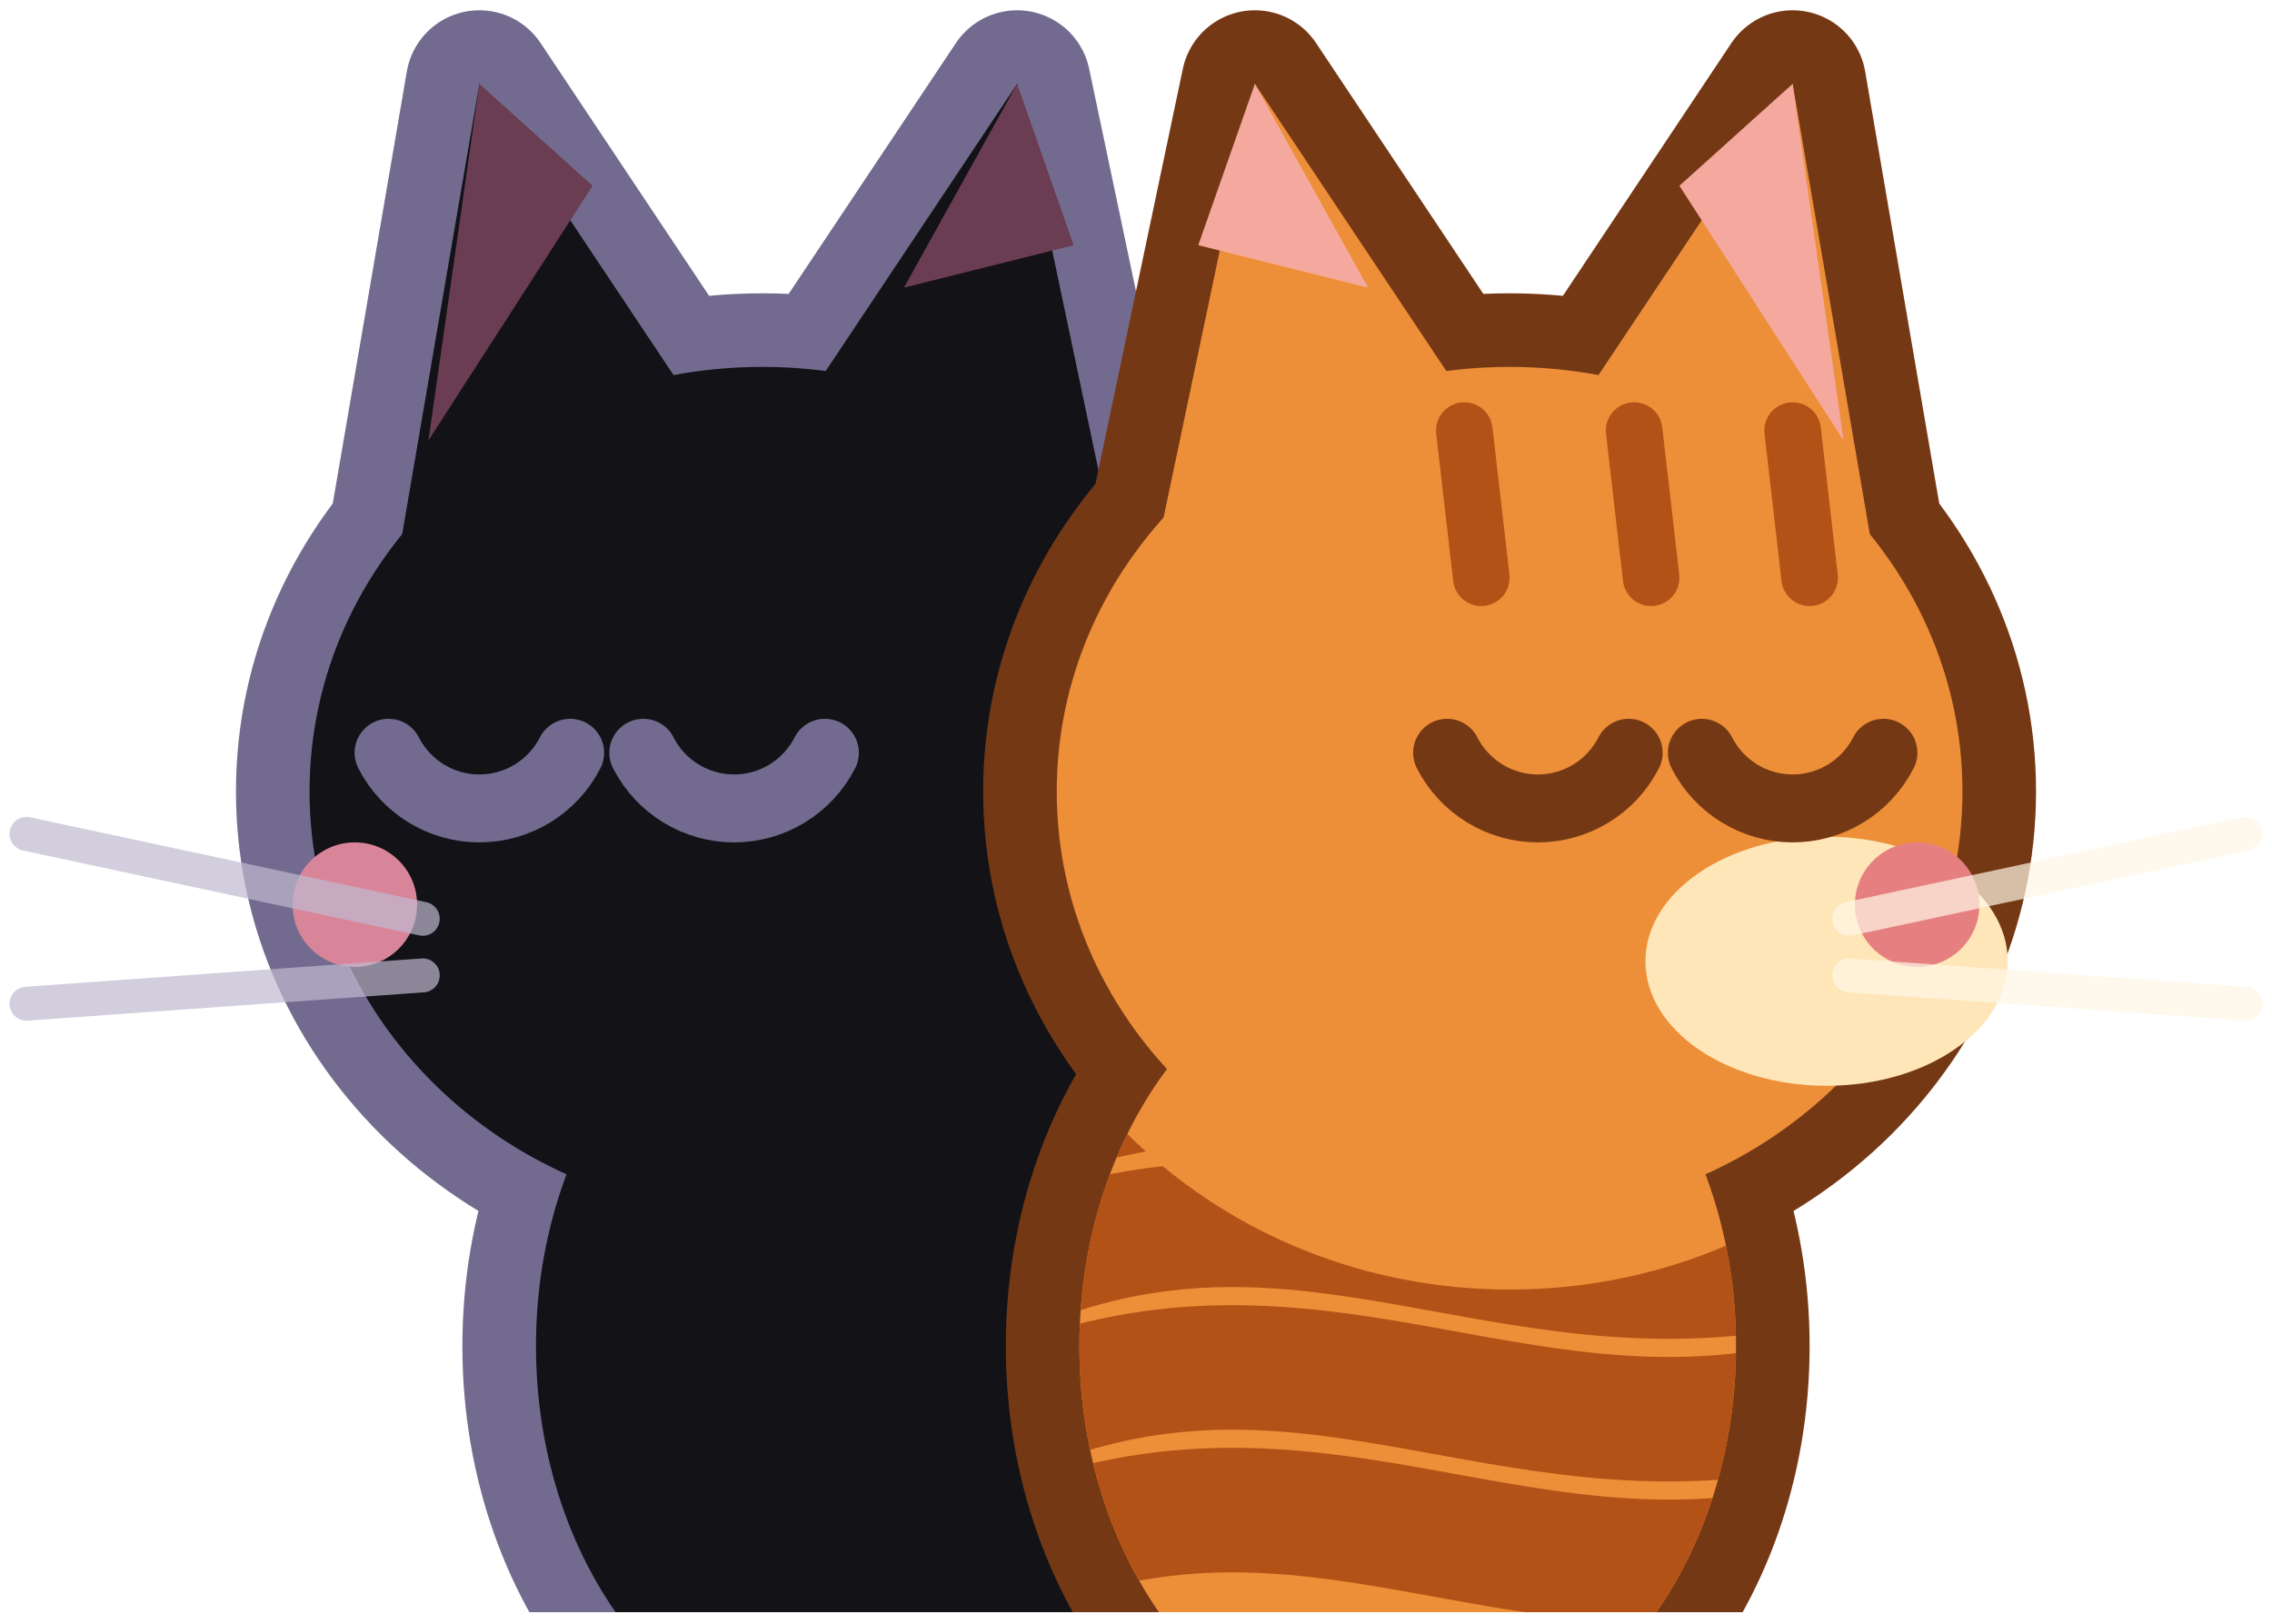
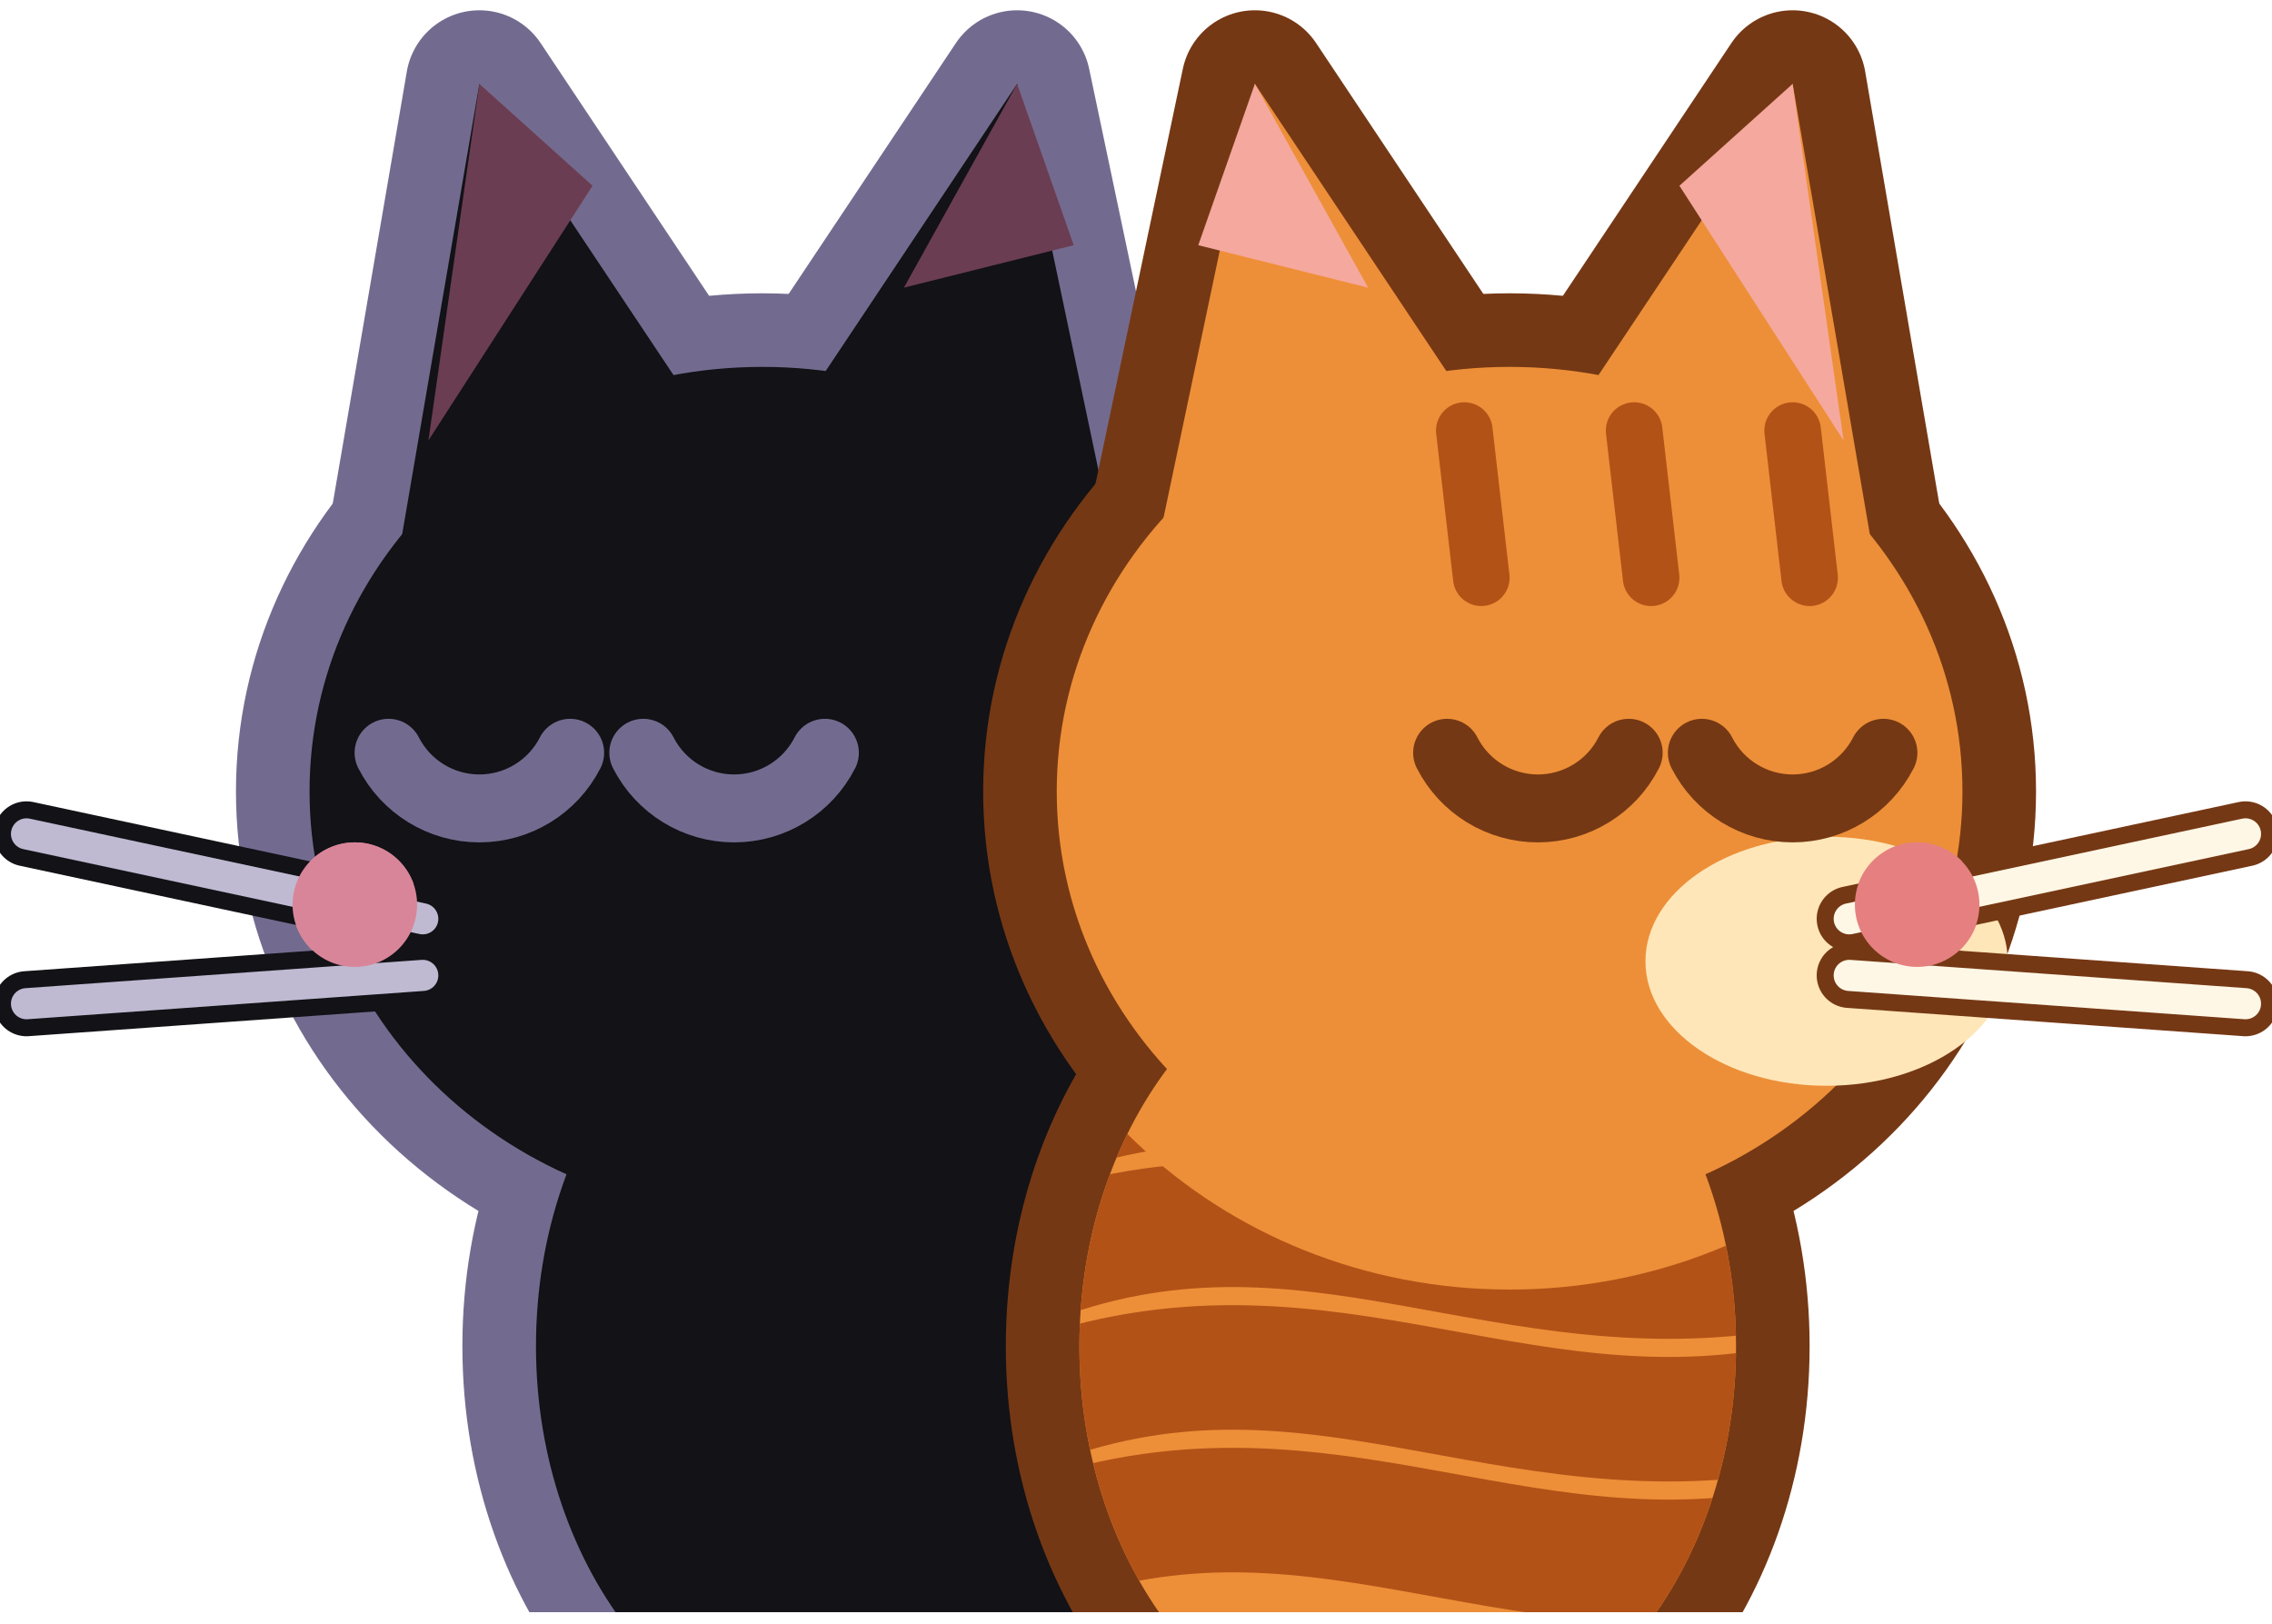
<svg xmlns="http://www.w3.org/2000/svg" width="984" height="703" viewBox="20 212 984 703">
  <defs>
    <clipPath id="clip-0">
      <path clip-rule="nonzero" d="M 220 586 L 569 586 L 569 910.258 L 220 910.258 Z M 220 586 " />
    </clipPath>
    <clipPath id="clip-1">
      <path clip-rule="nonzero" d="M 252 618 L 537 618 L 537 910.258 L 252 910.258 Z M 252 618 " />
    </clipPath>
    <clipPath id="clip-2">
      <path clip-rule="nonzero" d="M 455 586 L 804 586 L 804 910.258 L 455 910.258 Z M 455 586 " />
    </clipPath>
    <clipPath id="clip-3">
      <path clip-rule="nonzero" d="M 487 618 L 772 618 L 772 910.258 L 487 910.258 Z M 487 618 " />
    </clipPath>
    <clipPath id="clip-4">
      <path clip-rule="nonzero" d="M 487 653 L 772 653 L 772 731 L 487 731 Z M 487 653 " />
    </clipPath>
    <clipPath id="clip-5">
      <path clip-rule="evenodd" d="M -23842.324 -23961.355 L 25189.934 -23961.355 L 25189.934 25070.902 L -23842.324 25070.902 Z M -23842.324 -23961.355 L 901.805 554.773 C 901.805 673.926 799.727 770.516 673.805 770.516 C 547.887 770.516 445.805 673.926 445.805 554.773 C 445.805 435.625 547.887 339.031 673.805 339.031 C 799.727 339.031 901.805 435.625 901.805 554.773 " />
    </clipPath>
    <clipPath id="clip-6">
      <path clip-rule="nonzero" d="M 771.871 795.031 C 771.871 892.52 708.207 971.547 629.676 971.547 C 551.145 971.547 487.484 892.52 487.484 795.031 C 487.484 697.547 551.145 618.516 629.676 618.516 C 708.207 618.516 771.871 697.547 771.871 795.031 " />
    </clipPath>
    <clipPath id="clip-7">
      <path clip-rule="nonzero" d="M 487 715 L 772 715 L 772 792 L 487 792 Z M 487 715 " />
    </clipPath>
    <clipPath id="clip-8">
      <path clip-rule="evenodd" d="M -23842.324 -23961.355 L 25189.934 -23961.355 L 25189.934 25070.902 L -23842.324 25070.902 Z M -23842.324 -23961.355 L 901.805 554.773 C 901.805 673.926 799.727 770.516 673.805 770.516 C 547.887 770.516 445.805 673.926 445.805 554.773 C 445.805 435.625 547.887 339.031 673.805 339.031 C 799.727 339.031 901.805 435.625 901.805 554.773 " />
    </clipPath>
    <clipPath id="clip-9">
      <path clip-rule="nonzero" d="M 771.871 795.031 C 771.871 892.52 708.207 971.547 629.676 971.547 C 551.145 971.547 487.484 892.52 487.484 795.031 C 487.484 697.547 551.145 618.516 629.676 618.516 C 708.207 618.516 771.871 697.547 771.871 795.031 " />
    </clipPath>
    <clipPath id="clip-10">
      <path clip-rule="nonzero" d="M 487 777 L 772 777 L 772 854 L 487 854 Z M 487 777 " />
    </clipPath>
    <clipPath id="clip-11">
      <path clip-rule="evenodd" d="M -23842.324 -23961.355 L 25189.934 -23961.355 L 25189.934 25070.902 L -23842.324 25070.902 Z M -23842.324 -23961.355 L 901.805 554.773 C 901.805 673.926 799.727 770.516 673.805 770.516 C 547.887 770.516 445.805 673.926 445.805 554.773 C 445.805 435.625 547.887 339.031 673.805 339.031 C 799.727 339.031 901.805 435.625 901.805 554.773 " />
    </clipPath>
    <clipPath id="clip-12">
      <path clip-rule="nonzero" d="M 771.871 795.031 C 771.871 892.52 708.207 971.547 629.676 971.547 C 551.145 971.547 487.484 892.52 487.484 795.031 C 487.484 697.547 551.145 618.516 629.676 618.516 C 708.207 618.516 771.871 697.547 771.871 795.031 " />
    </clipPath>
    <clipPath id="clip-13">
      <path clip-rule="nonzero" d="M 487 839 L 772 839 L 772 910.258 L 487 910.258 Z M 487 839 " />
    </clipPath>
    <clipPath id="clip-14">
      <path clip-rule="evenodd" d="M -23842.324 -23961.355 L 25189.934 -23961.355 L 25189.934 25070.902 L -23842.324 25070.902 Z M -23842.324 -23961.355 L 901.805 554.773 C 901.805 673.926 799.727 770.516 673.805 770.516 C 547.887 770.516 445.805 673.926 445.805 554.773 C 445.805 435.625 547.887 339.031 673.805 339.031 C 799.727 339.031 901.805 435.625 901.805 554.773 " />
    </clipPath>
    <clipPath id="clip-15">
      <path clip-rule="nonzero" d="M 771.871 795.031 C 771.871 892.52 708.207 971.547 629.676 971.547 C 551.145 971.547 487.484 892.52 487.484 795.031 C 487.484 697.547 551.145 618.516 629.676 618.516 C 708.207 618.516 771.871 697.547 771.871 795.031 " />
    </clipPath>
  </defs>
  <path fill-rule="nonzero" fill="rgb(45%, 42%, 56%)" fill-opacity="1" stroke-width="2.6" stroke-linecap="round" stroke-linejoin="round" stroke="rgb(45%, 42%, 56%)" stroke-opacity="1" stroke-miterlimit="10" d="M -6.5 -3 L -4.5 -12.5 L -0.5 -6.5 Z M -6.5 -3 " transform="matrix(-24.51613, 0, 0, 24.51613, 350.1935, 554.7742)" />
  <path fill-rule="nonzero" fill="rgb(45%, 42%, 56%)" fill-opacity="1" stroke-width="2.6" stroke-linecap="round" stroke-linejoin="round" stroke="rgb(45%, 42%, 56%)" stroke-opacity="1" stroke-miterlimit="10" d="M 1 -6.5 L 5 -12.5 L 6.8 -2 Z M 1 -6.5 " transform="matrix(-24.51613, 0, 0, 24.51613, 350.1935, 554.7742)" />
  <g clip-path="url(#clip-0)">
    <path fill-rule="nonzero" fill="rgb(45%, 42%, 56%)" fill-opacity="1" d="M 220.258 795.031 C 220.258 910.121 298.188 1003.418 394.324 1003.418 C 490.457 1003.418 568.387 910.121 568.387 795.031 C 568.387 679.941 490.457 586.645 394.324 586.645 C 298.188 586.645 220.258 679.941 220.258 795.031 " />
  </g>
  <path fill-rule="nonzero" fill="rgb(45%, 42%, 56%)" fill-opacity="1" d="M 122.195 554.773 C 122.195 673.926 224.273 770.516 350.195 770.516 C 476.113 770.516 578.195 673.926 578.195 554.773 C 578.195 435.625 476.113 339.031 350.195 339.031 C 224.273 339.031 122.195 435.625 122.195 554.773 " />
  <path fill-rule="nonzero" fill="rgb(7%, 7%, 9%)" fill-opacity="1" d="M 509.547 481.227 L 460.516 248.324 L 362.453 395.418 Z M 509.547 481.227 " />
  <path fill-rule="nonzero" fill="rgb(7%, 7%, 9%)" fill-opacity="1" d="M 325.676 395.418 L 227.613 248.324 L 183.484 505.742 Z M 325.676 395.418 " />
  <g clip-path="url(#clip-1)">
    <path fill-rule="nonzero" fill="rgb(7%, 7%, 9%)" fill-opacity="1" d="M 252.129 795.031 C 252.129 892.52 315.793 971.547 394.324 971.547 C 472.855 971.547 536.516 892.52 536.516 795.031 C 536.516 697.547 472.855 618.516 394.324 618.516 C 315.793 618.516 252.129 697.547 252.129 795.031 " />
  </g>
  <path fill-rule="nonzero" fill="rgb(7%, 7%, 9%)" fill-opacity="1" d="M 154.066 554.773 C 154.066 656.324 241.875 738.645 350.195 738.645 C 458.512 738.645 546.324 656.324 546.324 554.773 C 546.324 453.227 458.512 370.902 350.195 370.902 C 241.875 370.902 154.066 453.227 154.066 554.773 " />
  <path fill-rule="nonzero" fill="rgb(42%, 24%, 32%)" fill-opacity="1" d="M 485.031 318.195 L 460.516 248.324 L 411.484 336.582 Z M 485.031 318.195 " />
  <path fill-rule="nonzero" fill="rgb(42%, 24%, 32%)" fill-opacity="1" d="M 276.645 292.453 L 227.613 248.324 L 205.547 402.773 Z M 276.645 292.453 " />
  <path fill="none" stroke-width="1.2" stroke-linecap="round" stroke-linejoin="round" stroke="rgb(45%, 42%, 56%)" stroke-opacity="1" stroke-miterlimit="10" d="M 2.104 -0.683 C 1.797 -0.08 1.177 0.3 0.5 0.3 C -0.177 0.3 -0.797 -0.08 -1.104 -0.683 " transform="matrix(-24.51613, 0, 0, 24.51613, 350.1935, 554.7742)" />
  <path fill="none" stroke-width="1.2" stroke-linecap="round" stroke-linejoin="round" stroke="rgb(45%, 42%, 56%)" stroke-opacity="1" stroke-miterlimit="10" d="M 6.604 -0.683 C 6.296 -0.08 5.677 0.3 5 0.3 C 4.323 0.3 3.703 -0.08 3.396 -0.683 " transform="matrix(-24.51613, 0, 0, 24.51613, 350.1935, 554.7742)" />
  <path fill-rule="nonzero" fill="rgb(85%, 52%, 60%)" fill-opacity="1" d="M 146.711 603.805 C 146.711 618.699 158.785 630.773 173.676 630.773 C 188.57 630.773 200.645 618.699 200.645 603.805 C 200.645 588.914 188.57 576.84 173.676 576.84 C 158.785 576.84 146.711 588.914 146.711 603.805 " />
  <path fill="none" stroke-width="0.6" stroke-linecap="round" stroke-linejoin="round" stroke="rgb(75%, 73%, 82%)" stroke-opacity="0.7" stroke-miterlimit="10" d="M 6 2.25 L 13 0.75 " transform="matrix(-24.51613, 0, 0, 24.51613, 350.1935, 554.7742)" />
  <path fill="none" stroke-width="0.6" stroke-linecap="round" stroke-linejoin="round" stroke="rgb(75%, 73%, 82%)" stroke-opacity="0.7" stroke-miterlimit="10" d="M 6 3.25 L 13 3.75 " transform="matrix(-24.51613, 0, 0, 24.51613, 350.1935, 554.7742)" />
+   <path fill="none" stroke-width="1.15" stroke-linecap="round" stroke-linejoin="miter" stroke="rgb(7%, 7%, 9%)" stroke-opacity="1" stroke-miterlimit="10" d="M 6 2.25 L 13 0.75 " transform="matrix(-24.51613, 0, 0, 24.51613, 350.1935, 554.7742)" />
+   <path fill="none" stroke-width="1.15" stroke-linecap="round" stroke-linejoin="miter" stroke="rgb(7%, 7%, 9%)" stroke-opacity="1" stroke-miterlimit="10" d="M 6 3.25 L 13 3.75 " transform="matrix(-24.51613, 0, 0, 24.51613, 350.1935, 554.7742)" />
+   <path fill="none" stroke-width="0.55" stroke-linecap="round" stroke-linejoin="miter" stroke="rgb(75%, 73%, 82%)" stroke-opacity="1" stroke-miterlimit="10" d="M 6 2.25 L 13 0.75 " transform="matrix(-24.51613, 0, 0, 24.51613, 350.1935, 554.7742)" />
+   <path fill="none" stroke-width="0.55" stroke-linecap="round" stroke-linejoin="miter" stroke="rgb(75%, 73%, 82%)" stroke-opacity="1" stroke-miterlimit="10" d="M 6 3.25 L 13 3.75 " transform="matrix(-24.51613, 0, 0, 24.51613, 350.1935, 554.7742)" />
+   <path fill-rule="nonzero" fill="rgb(85%, 52%, 60%)" fill-opacity="1" d="M 146.711 603.805 C 146.711 618.699 158.785 630.773 173.676 630.773 C 188.57 630.773 200.645 618.699 200.645 603.805 C 200.645 588.914 188.57 576.84 173.676 576.84 C 158.785 576.84 146.711 588.914 146.711 603.805 " />
  <path fill-rule="nonzero" fill="rgb(46%, 22%, 8%)" fill-opacity="1" stroke-width="2.6" stroke-linecap="round" stroke-linejoin="round" stroke="rgb(46%, 22%, 8%)" stroke-opacity="1" stroke-miterlimit="10" d="M -6.5 -3 L -4.5 -12.5 L -0.5 -6.5 Z M -6.5 -3 " transform="matrix(24.51613, 0, 0, 24.51613, 673.8065, 554.7742)" />
  <path fill-rule="nonzero" fill="rgb(46%, 22%, 8%)" fill-opacity="1" stroke-width="2.6" stroke-linecap="round" stroke-linejoin="round" stroke="rgb(46%, 22%, 8%)" stroke-opacity="1" stroke-miterlimit="10" d="M 1 -6.5 L 5 -12.5 L 6.8 -2 Z M 1 -6.5 " transform="matrix(24.51613, 0, 0, 24.51613, 673.8065, 554.7742)" />
  <g clip-path="url(#clip-2)">
    <path fill-rule="nonzero" fill="rgb(46%, 22%, 8%)" fill-opacity="1" d="M 803.742 795.031 C 803.742 910.121 725.812 1003.418 629.676 1003.418 C 533.543 1003.418 455.613 910.121 455.613 795.031 C 455.613 679.941 533.543 586.645 629.676 586.645 C 725.812 586.645 803.742 679.941 803.742 795.031 " />
  </g>
  <path fill-rule="nonzero" fill="rgb(46%, 22%, 8%)" fill-opacity="1" d="M 901.805 554.773 C 901.805 673.926 799.727 770.516 673.805 770.516 C 547.887 770.516 445.805 673.926 445.805 554.773 C 445.805 435.625 547.887 339.031 673.805 339.031 C 799.727 339.031 901.805 435.625 901.805 554.773 " />
  <path fill-rule="nonzero" fill="rgb(93%, 56%, 22%)" fill-opacity="1" d="M 514.453 481.227 L 563.484 248.324 L 661.547 395.418 Z M 514.453 481.227 " />
  <path fill-rule="nonzero" fill="rgb(93%, 56%, 22%)" fill-opacity="1" d="M 698.324 395.418 L 796.387 248.324 L 840.516 505.742 Z M 698.324 395.418 " />
  <g clip-path="url(#clip-3)">
    <path fill-rule="nonzero" fill="rgb(93%, 56%, 22%)" fill-opacity="1" d="M 771.871 795.031 C 771.871 892.52 708.207 971.547 629.676 971.547 C 551.145 971.547 487.484 892.52 487.484 795.031 C 487.484 697.547 551.145 618.516 629.676 618.516 C 708.207 618.516 771.871 697.547 771.871 795.031 " />
  </g>
  <path fill-rule="nonzero" fill="rgb(93%, 56%, 22%)" fill-opacity="1" d="M 869.934 554.773 C 869.934 656.324 782.125 738.645 673.805 738.645 C 565.488 738.645 477.676 656.324 477.676 554.773 C 477.676 453.227 565.488 370.902 673.805 370.902 C 782.125 370.902 869.934 453.227 869.934 554.773 " />
  <g clip-path="url(#clip-4)">
    <g clip-path="url(#clip-5)">
      <g clip-path="url(#clip-6)">
        <path fill="none" stroke-width="2.2" stroke-linecap="round" stroke-linejoin="round" stroke="rgb(70%, 32%, 9%)" stroke-opacity="1" stroke-miterlimit="10" d="M -6.8 -3.96 C -1.74 -5.96 1.74 -2.96 6.8 -3.96 " transform="matrix(24.51613, 0, 0, 24.51613, 629.6774, 795.0323)" />
      </g>
    </g>
  </g>
  <g clip-path="url(#clip-7)">
    <g clip-path="url(#clip-8)">
      <g clip-path="url(#clip-9)">
        <path fill="none" stroke-width="2.2" stroke-linecap="round" stroke-linejoin="round" stroke="rgb(70%, 32%, 9%)" stroke-opacity="1" stroke-miterlimit="10" d="M -6.8 -1.44 C -1.74 -3.44 1.74 -0.44 6.8 -1.44 " transform="matrix(24.51613, 0, 0, 24.51613, 629.6774, 795.0323)" />
      </g>
    </g>
  </g>
  <g clip-path="url(#clip-10)">
    <g clip-path="url(#clip-11)">
      <g clip-path="url(#clip-12)">
        <path fill="none" stroke-width="2.2" stroke-linecap="round" stroke-linejoin="round" stroke="rgb(70%, 32%, 9%)" stroke-opacity="1" stroke-miterlimit="10" d="M -6.8 1.08 C -1.74 -0.92 1.74 2.08 6.8 1.08 " transform="matrix(24.51613, 0, 0, 24.51613, 629.6774, 795.0323)" />
      </g>
    </g>
  </g>
  <g clip-path="url(#clip-13)">
    <g clip-path="url(#clip-14)">
      <g clip-path="url(#clip-15)">
        <path fill="none" stroke-width="2.2" stroke-linecap="round" stroke-linejoin="round" stroke="rgb(70%, 32%, 9%)" stroke-opacity="1" stroke-miterlimit="10" d="M -6.8 3.6 C -1.74 1.6 1.74 4.6 6.8 3.6 " transform="matrix(24.51613, 0, 0, 24.51613, 629.6774, 795.0323)" />
      </g>
    </g>
  </g>
  <path fill="none" stroke-width="1" stroke-linecap="round" stroke-linejoin="round" stroke="rgb(70%, 32%, 9%)" stroke-opacity="1" stroke-miterlimit="10" d="M -0.8 -6.375 L -0.5 -3.775 " transform="matrix(24.51613, 0, 0, 24.51613, 673.8065, 554.7742)" />
  <path fill="none" stroke-width="1" stroke-linecap="round" stroke-linejoin="round" stroke="rgb(70%, 32%, 9%)" stroke-opacity="1" stroke-miterlimit="10" d="M 2.2 -6.375 L 2.5 -3.775 " transform="matrix(24.51613, 0, 0, 24.51613, 673.8065, 554.7742)" />
  <path fill="none" stroke-width="1" stroke-linecap="round" stroke-linejoin="round" stroke="rgb(70%, 32%, 9%)" stroke-opacity="1" stroke-miterlimit="10" d="M 5 -6.375 L 5.3 -3.775 " transform="matrix(24.51613, 0, 0, 24.51613, 673.8065, 554.7742)" />
  <path fill-rule="nonzero" fill="rgb(96%, 66%, 62%)" fill-opacity="1" d="M 538.969 318.195 L 563.484 248.324 L 612.516 336.582 Z M 538.969 318.195 " />
  <path fill-rule="nonzero" fill="rgb(96%, 66%, 62%)" fill-opacity="1" d="M 747.355 292.453 L 796.387 248.324 L 818.453 402.773 Z M 747.355 292.453 " />
  <path fill-rule="nonzero" fill="rgb(100%, 90%, 72%)" fill-opacity="1" d="M 889.547 628.324 C 889.547 658.109 854.426 682.258 811.098 682.258 C 767.77 682.258 732.645 658.109 732.645 628.324 C 732.645 598.535 767.77 574.387 811.098 574.387 C 854.426 574.387 889.547 598.535 889.547 628.324 " />
  <path fill="none" stroke-width="1.2" stroke-linecap="round" stroke-linejoin="round" stroke="rgb(46%, 22%, 8%)" stroke-opacity="1" stroke-miterlimit="10" d="M 2.104 -0.683 C 1.797 -0.08 1.177 0.3 0.5 0.3 C -0.177 0.3 -0.797 -0.08 -1.104 -0.683 " transform="matrix(24.51613, 0, 0, 24.51613, 673.8065, 554.7742)" />
  <path fill="none" stroke-width="1.2" stroke-linecap="round" stroke-linejoin="round" stroke="rgb(46%, 22%, 8%)" stroke-opacity="1" stroke-miterlimit="10" d="M 6.604 -0.683 C 6.296 -0.08 5.677 0.3 5 0.3 C 4.323 0.3 3.703 -0.08 3.396 -0.683 " transform="matrix(24.51613, 0, 0, 24.51613, 673.8065, 554.7742)" />
  <path fill-rule="nonzero" fill="rgb(90%, 50%, 50%)" fill-opacity="1" d="M 877.289 603.805 C 877.289 618.699 865.215 630.773 850.324 630.773 C 835.43 630.773 823.355 618.699 823.355 603.805 C 823.355 588.914 835.43 576.84 850.324 576.84 C 865.215 576.84 877.289 588.914 877.289 603.805 " />
  <path fill="none" stroke-width="0.6" stroke-linecap="round" stroke-linejoin="round" stroke="rgb(100%, 97%, 90%)" stroke-opacity="0.7" stroke-miterlimit="10" d="M 6 2.25 L 13 0.75 " transform="matrix(24.51613, 0, 0, 24.51613, 673.8065, 554.7742)" />
  <path fill="none" stroke-width="0.6" stroke-linecap="round" stroke-linejoin="round" stroke="rgb(100%, 97%, 90%)" stroke-opacity="0.7" stroke-miterlimit="10" d="M 6 3.25 L 13 3.75 " transform="matrix(24.51613, 0, 0, 24.51613, 673.8065, 554.7742)" />
+   <path fill="none" stroke-width="1.15" stroke-linecap="round" stroke-linejoin="miter" stroke="rgb(46%, 22%, 8%)" stroke-opacity="1" stroke-miterlimit="10" d="M 6 2.25 L 13 0.75 " transform="matrix(24.51613, 0, 0, 24.51613, 673.8065, 554.7742)" />
+   <path fill="none" stroke-width="1.15" stroke-linecap="round" stroke-linejoin="miter" stroke="rgb(46%, 22%, 8%)" stroke-opacity="1" stroke-miterlimit="10" d="M 6 3.25 L 13 3.75 " transform="matrix(24.51613, 0, 0, 24.51613, 673.8065, 554.7742)" />
+   <path fill="none" stroke-width="0.55" stroke-linecap="round" stroke-linejoin="miter" stroke="rgb(100%, 97%, 90%)" stroke-opacity="1" stroke-miterlimit="10" d="M 6 2.25 L 13 0.75 " transform="matrix(24.51613, 0, 0, 24.51613, 673.8065, 554.7742)" />
+   <path fill="none" stroke-width="0.55" stroke-linecap="round" stroke-linejoin="miter" stroke="rgb(100%, 97%, 90%)" stroke-opacity="1" stroke-miterlimit="10" d="M 6 3.25 L 13 3.75 " transform="matrix(24.51613, 0, 0, 24.51613, 673.8065, 554.7742)" />
+   <path fill-rule="nonzero" fill="rgb(90%, 50%, 50%)" fill-opacity="1" d="M 877.289 603.805 C 877.289 618.699 865.215 630.773 850.324 630.773 C 835.43 630.773 823.355 618.699 823.355 603.805 C 823.355 588.914 835.43 576.84 850.324 576.84 C 865.215 576.84 877.289 588.914 877.289 603.805 " />
</svg>
